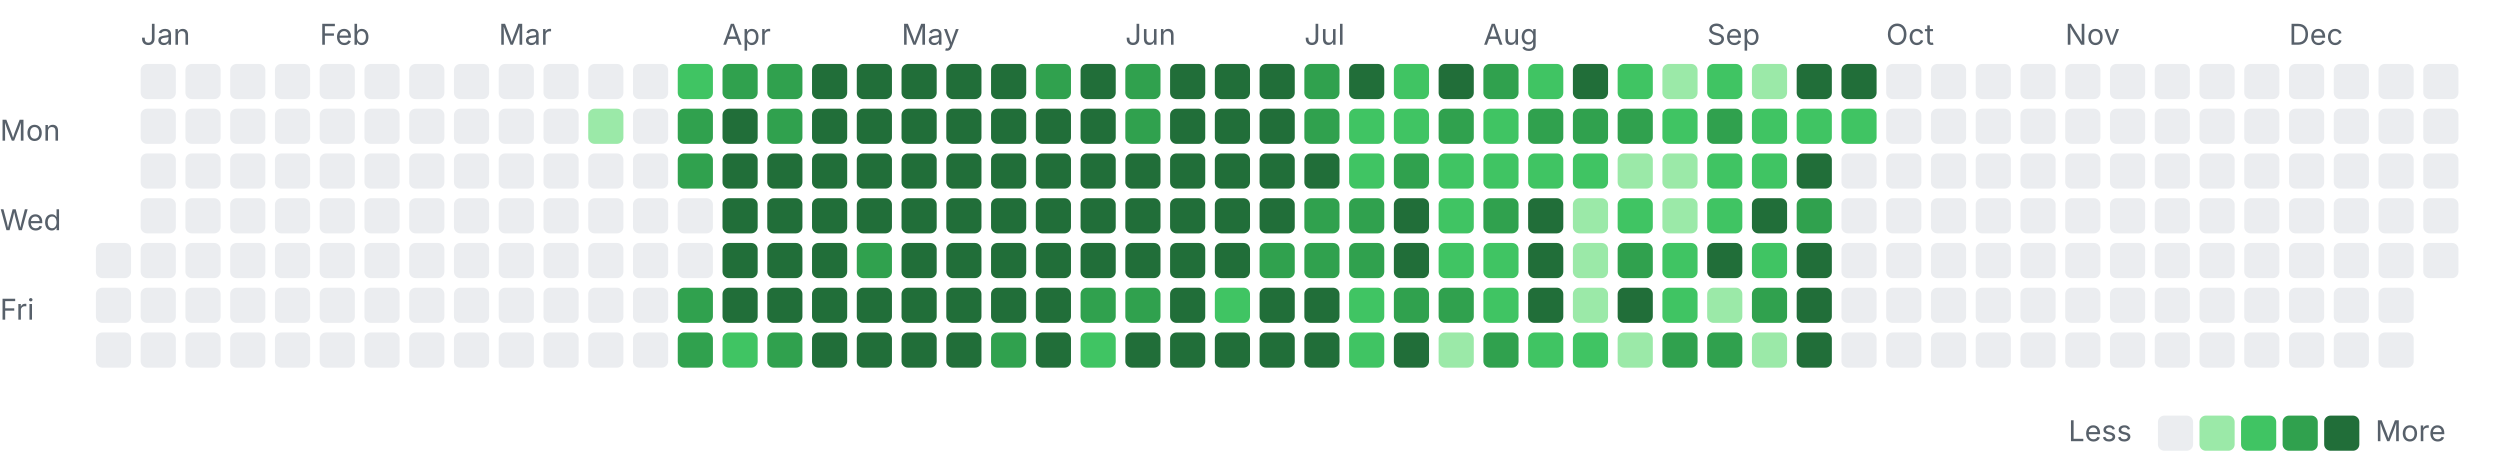
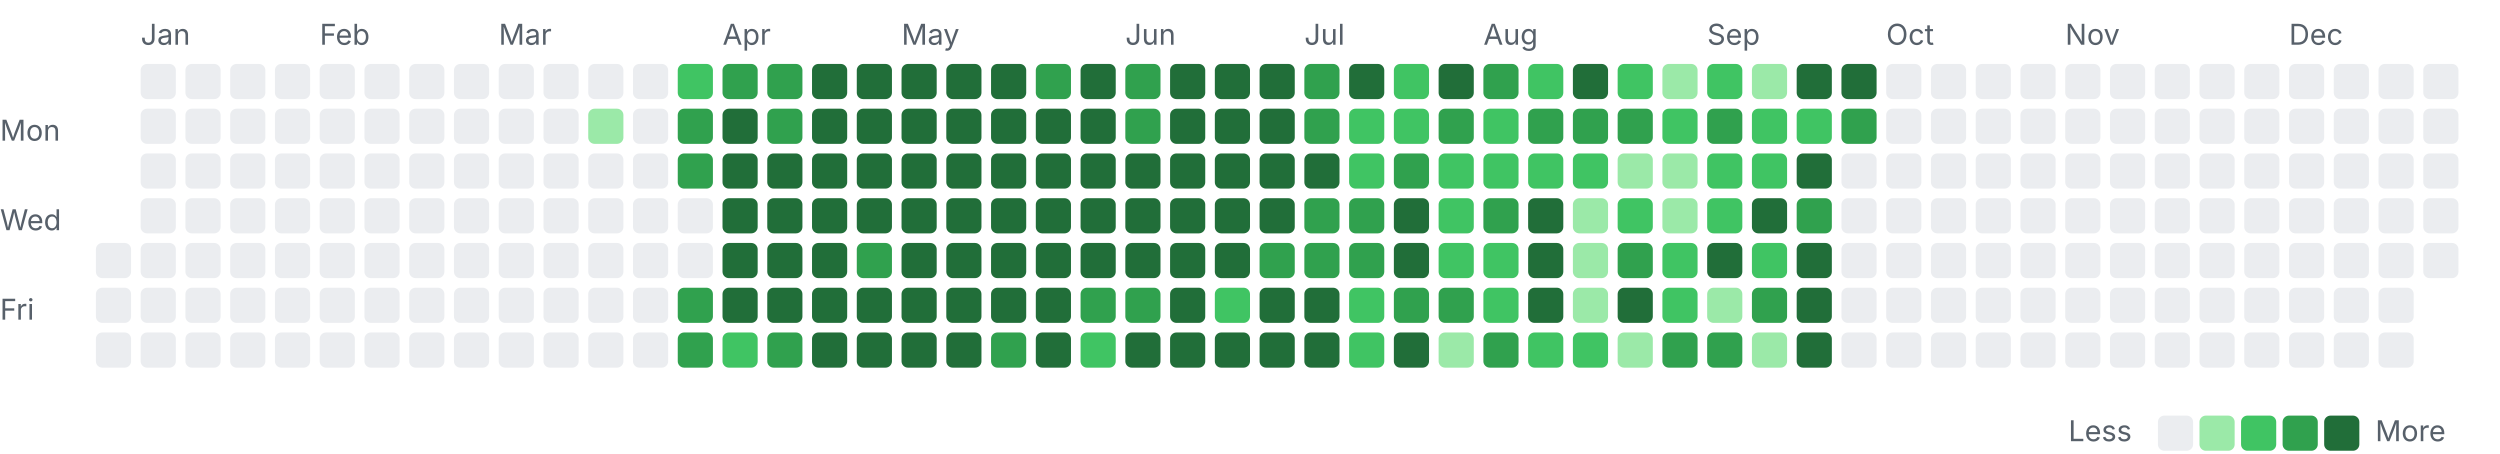
<svg xmlns="http://www.w3.org/2000/svg" width="782" height="142" viewBox="0 0 782 142">
  <style>.l0{fill:#ebedf0}.l1{fill:#9be9a8}.l2{fill:#40c463}.l3{fill:#30a14e}.l4{fill:#216e39} .lbl{fill:#57606a;font:9px -apple-system,Segoe UI,sans-serif}@media(prefers-color-scheme:dark){.l0{fill:#161b22}.l1{fill:#0e4429}.l2{fill:#006d32}.l3{fill:#26a641}.l4{fill:#39d353} .lbl{fill:#8b949e}}</style>
  <text class="lbl" x="44" y="14">Jan</text>
  <text class="lbl" x="100" y="14">Feb</text>
  <text class="lbl" x="156" y="14">Mar</text>
  <text class="lbl" x="226" y="14">Apr</text>
  <text class="lbl" x="282" y="14">May</text>
  <text class="lbl" x="352" y="14">Jun</text>
  <text class="lbl" x="408" y="14">Jul</text>
  <text class="lbl" x="464" y="14">Aug</text>
  <text class="lbl" x="534" y="14">Sep</text>
  <text class="lbl" x="590" y="14">Oct</text>
  <text class="lbl" x="646" y="14">Nov</text>
  <text class="lbl" x="716" y="14">Dec</text>
  <text class="lbl" x="0" y="44">Mon</text>
  <text class="lbl" x="0" y="72">Wed</text>
  <text class="lbl" x="0" y="100">Fri</text>
  <rect class="l0" x="30" y="76" width="11" height="11" rx="2" />
  <rect class="l0" x="30" y="90" width="11" height="11" rx="2" />
  <rect class="l0" x="30" y="104" width="11" height="11" rx="2" />
  <rect class="l0" x="44" y="20" width="11" height="11" rx="2" />
  <rect class="l0" x="44" y="34" width="11" height="11" rx="2" />
  <rect class="l0" x="44" y="48" width="11" height="11" rx="2" />
  <rect class="l0" x="44" y="62" width="11" height="11" rx="2" />
  <rect class="l0" x="44" y="76" width="11" height="11" rx="2" />
  <rect class="l0" x="44" y="90" width="11" height="11" rx="2" />
  <rect class="l0" x="44" y="104" width="11" height="11" rx="2" />
  <rect class="l0" x="58" y="20" width="11" height="11" rx="2" />
  <rect class="l0" x="58" y="34" width="11" height="11" rx="2" />
  <rect class="l0" x="58" y="48" width="11" height="11" rx="2" />
  <rect class="l0" x="58" y="62" width="11" height="11" rx="2" />
  <rect class="l0" x="58" y="76" width="11" height="11" rx="2" />
  <rect class="l0" x="58" y="90" width="11" height="11" rx="2" />
  <rect class="l0" x="58" y="104" width="11" height="11" rx="2" />
  <rect class="l0" x="72" y="20" width="11" height="11" rx="2" />
  <rect class="l0" x="72" y="34" width="11" height="11" rx="2" />
  <rect class="l0" x="72" y="48" width="11" height="11" rx="2" />
  <rect class="l0" x="72" y="62" width="11" height="11" rx="2" />
  <rect class="l0" x="72" y="76" width="11" height="11" rx="2" />
  <rect class="l0" x="72" y="90" width="11" height="11" rx="2" />
  <rect class="l0" x="72" y="104" width="11" height="11" rx="2" />
  <rect class="l0" x="86" y="20" width="11" height="11" rx="2" />
  <rect class="l0" x="86" y="34" width="11" height="11" rx="2" />
  <rect class="l0" x="86" y="48" width="11" height="11" rx="2" />
  <rect class="l0" x="86" y="62" width="11" height="11" rx="2" />
  <rect class="l0" x="86" y="76" width="11" height="11" rx="2" />
  <rect class="l0" x="86" y="90" width="11" height="11" rx="2" />
  <rect class="l0" x="86" y="104" width="11" height="11" rx="2" />
  <rect class="l0" x="100" y="20" width="11" height="11" rx="2" />
  <rect class="l0" x="100" y="34" width="11" height="11" rx="2" />
  <rect class="l0" x="100" y="48" width="11" height="11" rx="2" />
  <rect class="l0" x="100" y="62" width="11" height="11" rx="2" />
  <rect class="l0" x="100" y="76" width="11" height="11" rx="2" />
  <rect class="l0" x="100" y="90" width="11" height="11" rx="2" />
  <rect class="l0" x="100" y="104" width="11" height="11" rx="2" />
  <rect class="l0" x="114" y="20" width="11" height="11" rx="2" />
  <rect class="l0" x="114" y="34" width="11" height="11" rx="2" />
  <rect class="l0" x="114" y="48" width="11" height="11" rx="2" />
  <rect class="l0" x="114" y="62" width="11" height="11" rx="2" />
  <rect class="l0" x="114" y="76" width="11" height="11" rx="2" />
  <rect class="l0" x="114" y="90" width="11" height="11" rx="2" />
  <rect class="l0" x="114" y="104" width="11" height="11" rx="2" />
  <rect class="l0" x="128" y="20" width="11" height="11" rx="2" />
  <rect class="l0" x="128" y="34" width="11" height="11" rx="2" />
  <rect class="l0" x="128" y="48" width="11" height="11" rx="2" />
  <rect class="l0" x="128" y="62" width="11" height="11" rx="2" />
  <rect class="l0" x="128" y="76" width="11" height="11" rx="2" />
  <rect class="l0" x="128" y="90" width="11" height="11" rx="2" />
  <rect class="l0" x="128" y="104" width="11" height="11" rx="2" />
  <rect class="l0" x="142" y="20" width="11" height="11" rx="2" />
  <rect class="l0" x="142" y="34" width="11" height="11" rx="2" />
  <rect class="l0" x="142" y="48" width="11" height="11" rx="2" />
  <rect class="l0" x="142" y="62" width="11" height="11" rx="2" />
  <rect class="l0" x="142" y="76" width="11" height="11" rx="2" />
  <rect class="l0" x="142" y="90" width="11" height="11" rx="2" />
  <rect class="l0" x="142" y="104" width="11" height="11" rx="2" />
  <rect class="l0" x="156" y="20" width="11" height="11" rx="2" />
  <rect class="l0" x="156" y="34" width="11" height="11" rx="2" />
  <rect class="l0" x="156" y="48" width="11" height="11" rx="2" />
  <rect class="l0" x="156" y="62" width="11" height="11" rx="2" />
  <rect class="l0" x="156" y="76" width="11" height="11" rx="2" />
  <rect class="l0" x="156" y="90" width="11" height="11" rx="2" />
  <rect class="l0" x="156" y="104" width="11" height="11" rx="2" />
  <rect class="l0" x="170" y="20" width="11" height="11" rx="2" />
  <rect class="l0" x="170" y="34" width="11" height="11" rx="2" />
  <rect class="l0" x="170" y="48" width="11" height="11" rx="2" />
  <rect class="l0" x="170" y="62" width="11" height="11" rx="2" />
  <rect class="l0" x="170" y="76" width="11" height="11" rx="2" />
  <rect class="l0" x="170" y="90" width="11" height="11" rx="2" />
  <rect class="l0" x="170" y="104" width="11" height="11" rx="2" />
  <rect class="l0" x="184" y="20" width="11" height="11" rx="2" />
  <rect class="l1" x="184" y="34" width="11" height="11" rx="2" />
  <rect class="l0" x="184" y="48" width="11" height="11" rx="2" />
  <rect class="l0" x="184" y="62" width="11" height="11" rx="2" />
  <rect class="l0" x="184" y="76" width="11" height="11" rx="2" />
  <rect class="l0" x="184" y="90" width="11" height="11" rx="2" />
  <rect class="l0" x="184" y="104" width="11" height="11" rx="2" />
  <rect class="l0" x="198" y="20" width="11" height="11" rx="2" />
  <rect class="l0" x="198" y="34" width="11" height="11" rx="2" />
  <rect class="l0" x="198" y="48" width="11" height="11" rx="2" />
  <rect class="l0" x="198" y="62" width="11" height="11" rx="2" />
  <rect class="l0" x="198" y="76" width="11" height="11" rx="2" />
  <rect class="l0" x="198" y="90" width="11" height="11" rx="2" />
  <rect class="l0" x="198" y="104" width="11" height="11" rx="2" />
  <rect class="l2" x="212" y="20" width="11" height="11" rx="2" />
  <rect class="l3" x="212" y="34" width="11" height="11" rx="2" />
  <rect class="l3" x="212" y="48" width="11" height="11" rx="2" />
  <rect class="l0" x="212" y="62" width="11" height="11" rx="2" />
  <rect class="l0" x="212" y="76" width="11" height="11" rx="2" />
  <rect class="l3" x="212" y="90" width="11" height="11" rx="2" />
  <rect class="l3" x="212" y="104" width="11" height="11" rx="2" />
  <rect class="l3" x="226" y="20" width="11" height="11" rx="2" />
  <rect class="l4" x="226" y="34" width="11" height="11" rx="2" />
  <rect class="l4" x="226" y="48" width="11" height="11" rx="2" />
  <rect class="l4" x="226" y="62" width="11" height="11" rx="2" />
  <rect class="l4" x="226" y="76" width="11" height="11" rx="2" />
  <rect class="l4" x="226" y="90" width="11" height="11" rx="2" />
  <rect class="l2" x="226" y="104" width="11" height="11" rx="2" />
  <rect class="l3" x="240" y="20" width="11" height="11" rx="2" />
  <rect class="l3" x="240" y="34" width="11" height="11" rx="2" />
  <rect class="l4" x="240" y="48" width="11" height="11" rx="2" />
  <rect class="l4" x="240" y="62" width="11" height="11" rx="2" />
  <rect class="l4" x="240" y="76" width="11" height="11" rx="2" />
  <rect class="l4" x="240" y="90" width="11" height="11" rx="2" />
  <rect class="l3" x="240" y="104" width="11" height="11" rx="2" />
  <rect class="l4" x="254" y="20" width="11" height="11" rx="2" />
  <rect class="l4" x="254" y="34" width="11" height="11" rx="2" />
  <rect class="l4" x="254" y="48" width="11" height="11" rx="2" />
  <rect class="l4" x="254" y="62" width="11" height="11" rx="2" />
  <rect class="l4" x="254" y="76" width="11" height="11" rx="2" />
  <rect class="l4" x="254" y="90" width="11" height="11" rx="2" />
  <rect class="l4" x="254" y="104" width="11" height="11" rx="2" />
  <rect class="l4" x="268" y="20" width="11" height="11" rx="2" />
  <rect class="l4" x="268" y="34" width="11" height="11" rx="2" />
  <rect class="l4" x="268" y="48" width="11" height="11" rx="2" />
  <rect class="l4" x="268" y="62" width="11" height="11" rx="2" />
  <rect class="l3" x="268" y="76" width="11" height="11" rx="2" />
  <rect class="l4" x="268" y="90" width="11" height="11" rx="2" />
  <rect class="l4" x="268" y="104" width="11" height="11" rx="2" />
  <rect class="l4" x="282" y="20" width="11" height="11" rx="2" />
  <rect class="l4" x="282" y="34" width="11" height="11" rx="2" />
  <rect class="l4" x="282" y="48" width="11" height="11" rx="2" />
  <rect class="l4" x="282" y="62" width="11" height="11" rx="2" />
  <rect class="l4" x="282" y="76" width="11" height="11" rx="2" />
  <rect class="l4" x="282" y="90" width="11" height="11" rx="2" />
  <rect class="l4" x="282" y="104" width="11" height="11" rx="2" />
  <rect class="l4" x="296" y="20" width="11" height="11" rx="2" />
  <rect class="l4" x="296" y="34" width="11" height="11" rx="2" />
  <rect class="l4" x="296" y="48" width="11" height="11" rx="2" />
  <rect class="l4" x="296" y="62" width="11" height="11" rx="2" />
  <rect class="l4" x="296" y="76" width="11" height="11" rx="2" />
  <rect class="l4" x="296" y="90" width="11" height="11" rx="2" />
  <rect class="l4" x="296" y="104" width="11" height="11" rx="2" />
  <rect class="l4" x="310" y="20" width="11" height="11" rx="2" />
  <rect class="l4" x="310" y="34" width="11" height="11" rx="2" />
  <rect class="l4" x="310" y="48" width="11" height="11" rx="2" />
  <rect class="l4" x="310" y="62" width="11" height="11" rx="2" />
  <rect class="l4" x="310" y="76" width="11" height="11" rx="2" />
  <rect class="l4" x="310" y="90" width="11" height="11" rx="2" />
  <rect class="l3" x="310" y="104" width="11" height="11" rx="2" />
  <rect class="l3" x="324" y="20" width="11" height="11" rx="2" />
  <rect class="l4" x="324" y="34" width="11" height="11" rx="2" />
  <rect class="l4" x="324" y="48" width="11" height="11" rx="2" />
  <rect class="l4" x="324" y="62" width="11" height="11" rx="2" />
  <rect class="l4" x="324" y="76" width="11" height="11" rx="2" />
  <rect class="l4" x="324" y="90" width="11" height="11" rx="2" />
  <rect class="l4" x="324" y="104" width="11" height="11" rx="2" />
  <rect class="l4" x="338" y="20" width="11" height="11" rx="2" />
  <rect class="l4" x="338" y="34" width="11" height="11" rx="2" />
  <rect class="l4" x="338" y="48" width="11" height="11" rx="2" />
  <rect class="l4" x="338" y="62" width="11" height="11" rx="2" />
  <rect class="l4" x="338" y="76" width="11" height="11" rx="2" />
  <rect class="l3" x="338" y="90" width="11" height="11" rx="2" />
  <rect class="l2" x="338" y="104" width="11" height="11" rx="2" />
  <rect class="l3" x="352" y="20" width="11" height="11" rx="2" />
  <rect class="l3" x="352" y="34" width="11" height="11" rx="2" />
  <rect class="l4" x="352" y="48" width="11" height="11" rx="2" />
  <rect class="l4" x="352" y="62" width="11" height="11" rx="2" />
  <rect class="l4" x="352" y="76" width="11" height="11" rx="2" />
  <rect class="l3" x="352" y="90" width="11" height="11" rx="2" />
  <rect class="l4" x="352" y="104" width="11" height="11" rx="2" />
  <rect class="l4" x="366" y="20" width="11" height="11" rx="2" />
  <rect class="l4" x="366" y="34" width="11" height="11" rx="2" />
  <rect class="l4" x="366" y="48" width="11" height="11" rx="2" />
  <rect class="l4" x="366" y="62" width="11" height="11" rx="2" />
  <rect class="l4" x="366" y="76" width="11" height="11" rx="2" />
  <rect class="l4" x="366" y="90" width="11" height="11" rx="2" />
  <rect class="l4" x="366" y="104" width="11" height="11" rx="2" />
  <rect class="l4" x="380" y="20" width="11" height="11" rx="2" />
  <rect class="l4" x="380" y="34" width="11" height="11" rx="2" />
  <rect class="l4" x="380" y="48" width="11" height="11" rx="2" />
  <rect class="l4" x="380" y="62" width="11" height="11" rx="2" />
  <rect class="l4" x="380" y="76" width="11" height="11" rx="2" />
  <rect class="l2" x="380" y="90" width="11" height="11" rx="2" />
  <rect class="l4" x="380" y="104" width="11" height="11" rx="2" />
  <rect class="l4" x="394" y="20" width="11" height="11" rx="2" />
  <rect class="l4" x="394" y="34" width="11" height="11" rx="2" />
  <rect class="l4" x="394" y="48" width="11" height="11" rx="2" />
  <rect class="l4" x="394" y="62" width="11" height="11" rx="2" />
  <rect class="l3" x="394" y="76" width="11" height="11" rx="2" />
  <rect class="l4" x="394" y="90" width="11" height="11" rx="2" />
  <rect class="l4" x="394" y="104" width="11" height="11" rx="2" />
  <rect class="l3" x="408" y="20" width="11" height="11" rx="2" />
  <rect class="l3" x="408" y="34" width="11" height="11" rx="2" />
  <rect class="l4" x="408" y="48" width="11" height="11" rx="2" />
  <rect class="l3" x="408" y="62" width="11" height="11" rx="2" />
  <rect class="l3" x="408" y="76" width="11" height="11" rx="2" />
  <rect class="l4" x="408" y="90" width="11" height="11" rx="2" />
  <rect class="l4" x="408" y="104" width="11" height="11" rx="2" />
  <rect class="l4" x="422" y="20" width="11" height="11" rx="2" />
  <rect class="l2" x="422" y="34" width="11" height="11" rx="2" />
  <rect class="l2" x="422" y="48" width="11" height="11" rx="2" />
  <rect class="l3" x="422" y="62" width="11" height="11" rx="2" />
  <rect class="l3" x="422" y="76" width="11" height="11" rx="2" />
  <rect class="l2" x="422" y="90" width="11" height="11" rx="2" />
  <rect class="l2" x="422" y="104" width="11" height="11" rx="2" />
  <rect class="l2" x="436" y="20" width="11" height="11" rx="2" />
  <rect class="l2" x="436" y="34" width="11" height="11" rx="2" />
  <rect class="l3" x="436" y="48" width="11" height="11" rx="2" />
  <rect class="l4" x="436" y="62" width="11" height="11" rx="2" />
  <rect class="l4" x="436" y="76" width="11" height="11" rx="2" />
  <rect class="l3" x="436" y="90" width="11" height="11" rx="2" />
  <rect class="l4" x="436" y="104" width="11" height="11" rx="2" />
  <rect class="l4" x="450" y="20" width="11" height="11" rx="2" />
  <rect class="l3" x="450" y="34" width="11" height="11" rx="2" />
  <rect class="l2" x="450" y="48" width="11" height="11" rx="2" />
  <rect class="l2" x="450" y="62" width="11" height="11" rx="2" />
  <rect class="l2" x="450" y="76" width="11" height="11" rx="2" />
  <rect class="l3" x="450" y="90" width="11" height="11" rx="2" />
  <rect class="l1" x="450" y="104" width="11" height="11" rx="2" />
  <rect class="l3" x="464" y="20" width="11" height="11" rx="2" />
  <rect class="l2" x="464" y="34" width="11" height="11" rx="2" />
  <rect class="l2" x="464" y="48" width="11" height="11" rx="2" />
  <rect class="l3" x="464" y="62" width="11" height="11" rx="2" />
  <rect class="l2" x="464" y="76" width="11" height="11" rx="2" />
  <rect class="l2" x="464" y="90" width="11" height="11" rx="2" />
  <rect class="l3" x="464" y="104" width="11" height="11" rx="2" />
  <rect class="l2" x="478" y="20" width="11" height="11" rx="2" />
  <rect class="l3" x="478" y="34" width="11" height="11" rx="2" />
  <rect class="l2" x="478" y="48" width="11" height="11" rx="2" />
  <rect class="l4" x="478" y="62" width="11" height="11" rx="2" />
  <rect class="l4" x="478" y="76" width="11" height="11" rx="2" />
  <rect class="l4" x="478" y="90" width="11" height="11" rx="2" />
  <rect class="l2" x="478" y="104" width="11" height="11" rx="2" />
  <rect class="l4" x="492" y="20" width="11" height="11" rx="2" />
  <rect class="l3" x="492" y="34" width="11" height="11" rx="2" />
  <rect class="l2" x="492" y="48" width="11" height="11" rx="2" />
  <rect class="l1" x="492" y="62" width="11" height="11" rx="2" />
  <rect class="l1" x="492" y="76" width="11" height="11" rx="2" />
  <rect class="l1" x="492" y="90" width="11" height="11" rx="2" />
  <rect class="l2" x="492" y="104" width="11" height="11" rx="2" />
  <rect class="l2" x="506" y="20" width="11" height="11" rx="2" />
  <rect class="l3" x="506" y="34" width="11" height="11" rx="2" />
  <rect class="l1" x="506" y="48" width="11" height="11" rx="2" />
  <rect class="l2" x="506" y="62" width="11" height="11" rx="2" />
  <rect class="l3" x="506" y="76" width="11" height="11" rx="2" />
  <rect class="l4" x="506" y="90" width="11" height="11" rx="2" />
  <rect class="l1" x="506" y="104" width="11" height="11" rx="2" />
  <rect class="l1" x="520" y="20" width="11" height="11" rx="2" />
  <rect class="l2" x="520" y="34" width="11" height="11" rx="2" />
  <rect class="l1" x="520" y="48" width="11" height="11" rx="2" />
  <rect class="l1" x="520" y="62" width="11" height="11" rx="2" />
  <rect class="l2" x="520" y="76" width="11" height="11" rx="2" />
  <rect class="l2" x="520" y="90" width="11" height="11" rx="2" />
  <rect class="l3" x="520" y="104" width="11" height="11" rx="2" />
  <rect class="l2" x="534" y="20" width="11" height="11" rx="2" />
  <rect class="l3" x="534" y="34" width="11" height="11" rx="2" />
  <rect class="l2" x="534" y="48" width="11" height="11" rx="2" />
  <rect class="l2" x="534" y="62" width="11" height="11" rx="2" />
  <rect class="l4" x="534" y="76" width="11" height="11" rx="2" />
  <rect class="l1" x="534" y="90" width="11" height="11" rx="2" />
  <rect class="l3" x="534" y="104" width="11" height="11" rx="2" />
  <rect class="l1" x="548" y="20" width="11" height="11" rx="2" />
  <rect class="l2" x="548" y="34" width="11" height="11" rx="2" />
  <rect class="l2" x="548" y="48" width="11" height="11" rx="2" />
  <rect class="l4" x="548" y="62" width="11" height="11" rx="2" />
  <rect class="l2" x="548" y="76" width="11" height="11" rx="2" />
  <rect class="l3" x="548" y="90" width="11" height="11" rx="2" />
  <rect class="l1" x="548" y="104" width="11" height="11" rx="2" />
  <rect class="l4" x="562" y="20" width="11" height="11" rx="2" />
  <rect class="l2" x="562" y="34" width="11" height="11" rx="2" />
  <rect class="l4" x="562" y="48" width="11" height="11" rx="2" />
  <rect class="l3" x="562" y="62" width="11" height="11" rx="2" />
  <rect class="l4" x="562" y="76" width="11" height="11" rx="2" />
  <rect class="l4" x="562" y="90" width="11" height="11" rx="2" />
  <rect class="l4" x="562" y="104" width="11" height="11" rx="2" />
  <rect class="l4" x="576" y="20" width="11" height="11" rx="2" />
-   <rect class="l2" x="576" y="34" width="11" height="11" rx="2" />
+   <rect class="l3" x="576" y="34" width="11" height="11" rx="2" />
  <rect class="l0" x="576" y="48" width="11" height="11" rx="2" />
  <rect class="l0" x="576" y="62" width="11" height="11" rx="2" />
  <rect class="l0" x="576" y="76" width="11" height="11" rx="2" />
  <rect class="l0" x="576" y="90" width="11" height="11" rx="2" />
  <rect class="l0" x="576" y="104" width="11" height="11" rx="2" />
  <rect class="l0" x="590" y="20" width="11" height="11" rx="2" />
  <rect class="l0" x="590" y="34" width="11" height="11" rx="2" />
  <rect class="l0" x="590" y="48" width="11" height="11" rx="2" />
  <rect class="l0" x="590" y="62" width="11" height="11" rx="2" />
  <rect class="l0" x="590" y="76" width="11" height="11" rx="2" />
  <rect class="l0" x="590" y="90" width="11" height="11" rx="2" />
  <rect class="l0" x="590" y="104" width="11" height="11" rx="2" />
  <rect class="l0" x="604" y="20" width="11" height="11" rx="2" />
  <rect class="l0" x="604" y="34" width="11" height="11" rx="2" />
  <rect class="l0" x="604" y="48" width="11" height="11" rx="2" />
  <rect class="l0" x="604" y="62" width="11" height="11" rx="2" />
  <rect class="l0" x="604" y="76" width="11" height="11" rx="2" />
  <rect class="l0" x="604" y="90" width="11" height="11" rx="2" />
  <rect class="l0" x="604" y="104" width="11" height="11" rx="2" />
  <rect class="l0" x="618" y="20" width="11" height="11" rx="2" />
  <rect class="l0" x="618" y="34" width="11" height="11" rx="2" />
  <rect class="l0" x="618" y="48" width="11" height="11" rx="2" />
  <rect class="l0" x="618" y="62" width="11" height="11" rx="2" />
  <rect class="l0" x="618" y="76" width="11" height="11" rx="2" />
  <rect class="l0" x="618" y="90" width="11" height="11" rx="2" />
  <rect class="l0" x="618" y="104" width="11" height="11" rx="2" />
  <rect class="l0" x="632" y="20" width="11" height="11" rx="2" />
  <rect class="l0" x="632" y="34" width="11" height="11" rx="2" />
  <rect class="l0" x="632" y="48" width="11" height="11" rx="2" />
  <rect class="l0" x="632" y="62" width="11" height="11" rx="2" />
  <rect class="l0" x="632" y="76" width="11" height="11" rx="2" />
  <rect class="l0" x="632" y="90" width="11" height="11" rx="2" />
  <rect class="l0" x="632" y="104" width="11" height="11" rx="2" />
  <rect class="l0" x="646" y="20" width="11" height="11" rx="2" />
  <rect class="l0" x="646" y="34" width="11" height="11" rx="2" />
  <rect class="l0" x="646" y="48" width="11" height="11" rx="2" />
  <rect class="l0" x="646" y="62" width="11" height="11" rx="2" />
  <rect class="l0" x="646" y="76" width="11" height="11" rx="2" />
  <rect class="l0" x="646" y="90" width="11" height="11" rx="2" />
  <rect class="l0" x="646" y="104" width="11" height="11" rx="2" />
  <rect class="l0" x="660" y="20" width="11" height="11" rx="2" />
  <rect class="l0" x="660" y="34" width="11" height="11" rx="2" />
  <rect class="l0" x="660" y="48" width="11" height="11" rx="2" />
  <rect class="l0" x="660" y="62" width="11" height="11" rx="2" />
  <rect class="l0" x="660" y="76" width="11" height="11" rx="2" />
  <rect class="l0" x="660" y="90" width="11" height="11" rx="2" />
  <rect class="l0" x="660" y="104" width="11" height="11" rx="2" />
  <rect class="l0" x="674" y="20" width="11" height="11" rx="2" />
  <rect class="l0" x="674" y="34" width="11" height="11" rx="2" />
  <rect class="l0" x="674" y="48" width="11" height="11" rx="2" />
  <rect class="l0" x="674" y="62" width="11" height="11" rx="2" />
  <rect class="l0" x="674" y="76" width="11" height="11" rx="2" />
  <rect class="l0" x="674" y="90" width="11" height="11" rx="2" />
  <rect class="l0" x="674" y="104" width="11" height="11" rx="2" />
  <rect class="l0" x="688" y="20" width="11" height="11" rx="2" />
  <rect class="l0" x="688" y="34" width="11" height="11" rx="2" />
  <rect class="l0" x="688" y="48" width="11" height="11" rx="2" />
  <rect class="l0" x="688" y="62" width="11" height="11" rx="2" />
  <rect class="l0" x="688" y="76" width="11" height="11" rx="2" />
  <rect class="l0" x="688" y="90" width="11" height="11" rx="2" />
  <rect class="l0" x="688" y="104" width="11" height="11" rx="2" />
  <rect class="l0" x="702" y="20" width="11" height="11" rx="2" />
  <rect class="l0" x="702" y="34" width="11" height="11" rx="2" />
  <rect class="l0" x="702" y="48" width="11" height="11" rx="2" />
  <rect class="l0" x="702" y="62" width="11" height="11" rx="2" />
  <rect class="l0" x="702" y="76" width="11" height="11" rx="2" />
  <rect class="l0" x="702" y="90" width="11" height="11" rx="2" />
  <rect class="l0" x="702" y="104" width="11" height="11" rx="2" />
  <rect class="l0" x="716" y="20" width="11" height="11" rx="2" />
  <rect class="l0" x="716" y="34" width="11" height="11" rx="2" />
  <rect class="l0" x="716" y="48" width="11" height="11" rx="2" />
  <rect class="l0" x="716" y="62" width="11" height="11" rx="2" />
  <rect class="l0" x="716" y="76" width="11" height="11" rx="2" />
  <rect class="l0" x="716" y="90" width="11" height="11" rx="2" />
  <rect class="l0" x="716" y="104" width="11" height="11" rx="2" />
  <rect class="l0" x="730" y="20" width="11" height="11" rx="2" />
  <rect class="l0" x="730" y="34" width="11" height="11" rx="2" />
  <rect class="l0" x="730" y="48" width="11" height="11" rx="2" />
  <rect class="l0" x="730" y="62" width="11" height="11" rx="2" />
  <rect class="l0" x="730" y="76" width="11" height="11" rx="2" />
  <rect class="l0" x="730" y="90" width="11" height="11" rx="2" />
  <rect class="l0" x="730" y="104" width="11" height="11" rx="2" />
  <rect class="l0" x="744" y="20" width="11" height="11" rx="2" />
  <rect class="l0" x="744" y="34" width="11" height="11" rx="2" />
  <rect class="l0" x="744" y="48" width="11" height="11" rx="2" />
  <rect class="l0" x="744" y="62" width="11" height="11" rx="2" />
  <rect class="l0" x="744" y="76" width="11" height="11" rx="2" />
  <rect class="l0" x="744" y="90" width="11" height="11" rx="2" />
  <rect class="l0" x="744" y="104" width="11" height="11" rx="2" />
  <rect class="l0" x="758" y="20" width="11" height="11" rx="2" />
  <rect class="l0" x="758" y="34" width="11" height="11" rx="2" />
  <rect class="l0" x="758" y="48" width="11" height="11" rx="2" />
  <rect class="l0" x="758" y="62" width="11" height="11" rx="2" />
  <rect class="l0" x="758" y="76" width="11" height="11" rx="2" />
  <text class="lbl" x="647" y="138">Less</text>
  <rect class="l0" x="675" y="130" width="11" height="11" rx="2" />
  <rect class="l1" x="688" y="130" width="11" height="11" rx="2" />
  <rect class="l2" x="701" y="130" width="11" height="11" rx="2" />
  <rect class="l3" x="714" y="130" width="11" height="11" rx="2" />
  <rect class="l4" x="727" y="130" width="11" height="11" rx="2" />
  <text class="lbl" x="743" y="138">More</text>
</svg>
